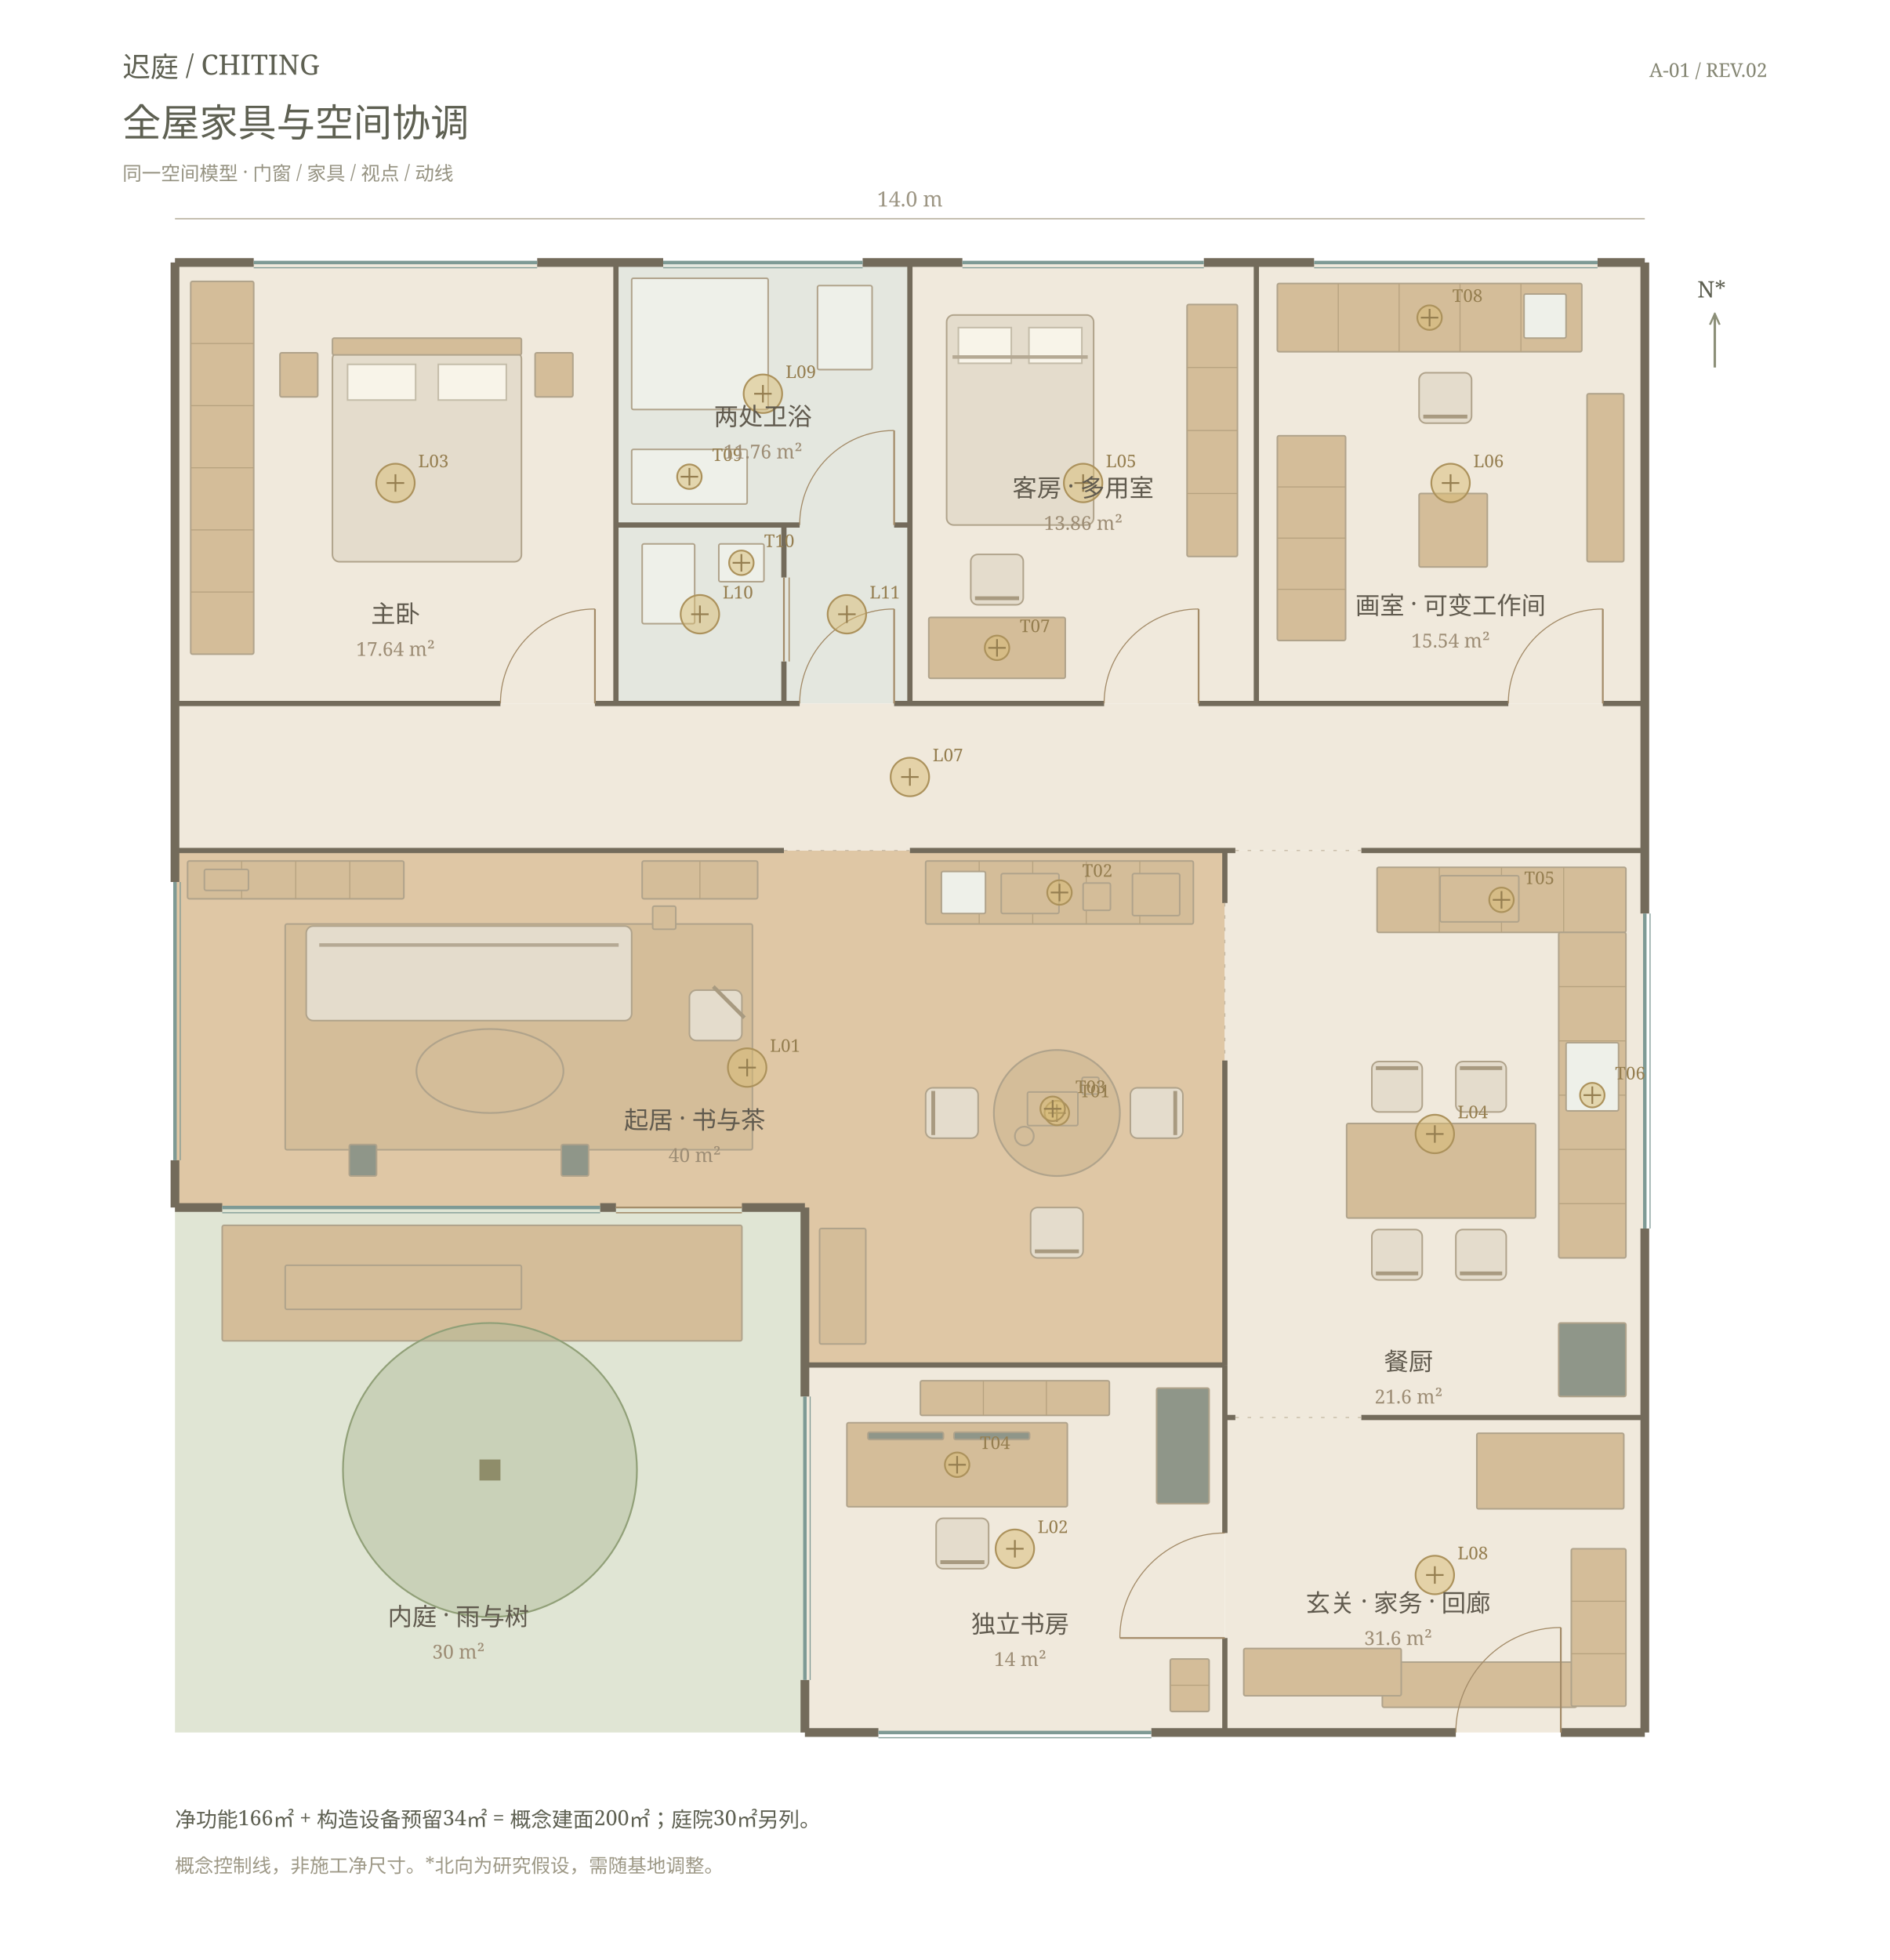
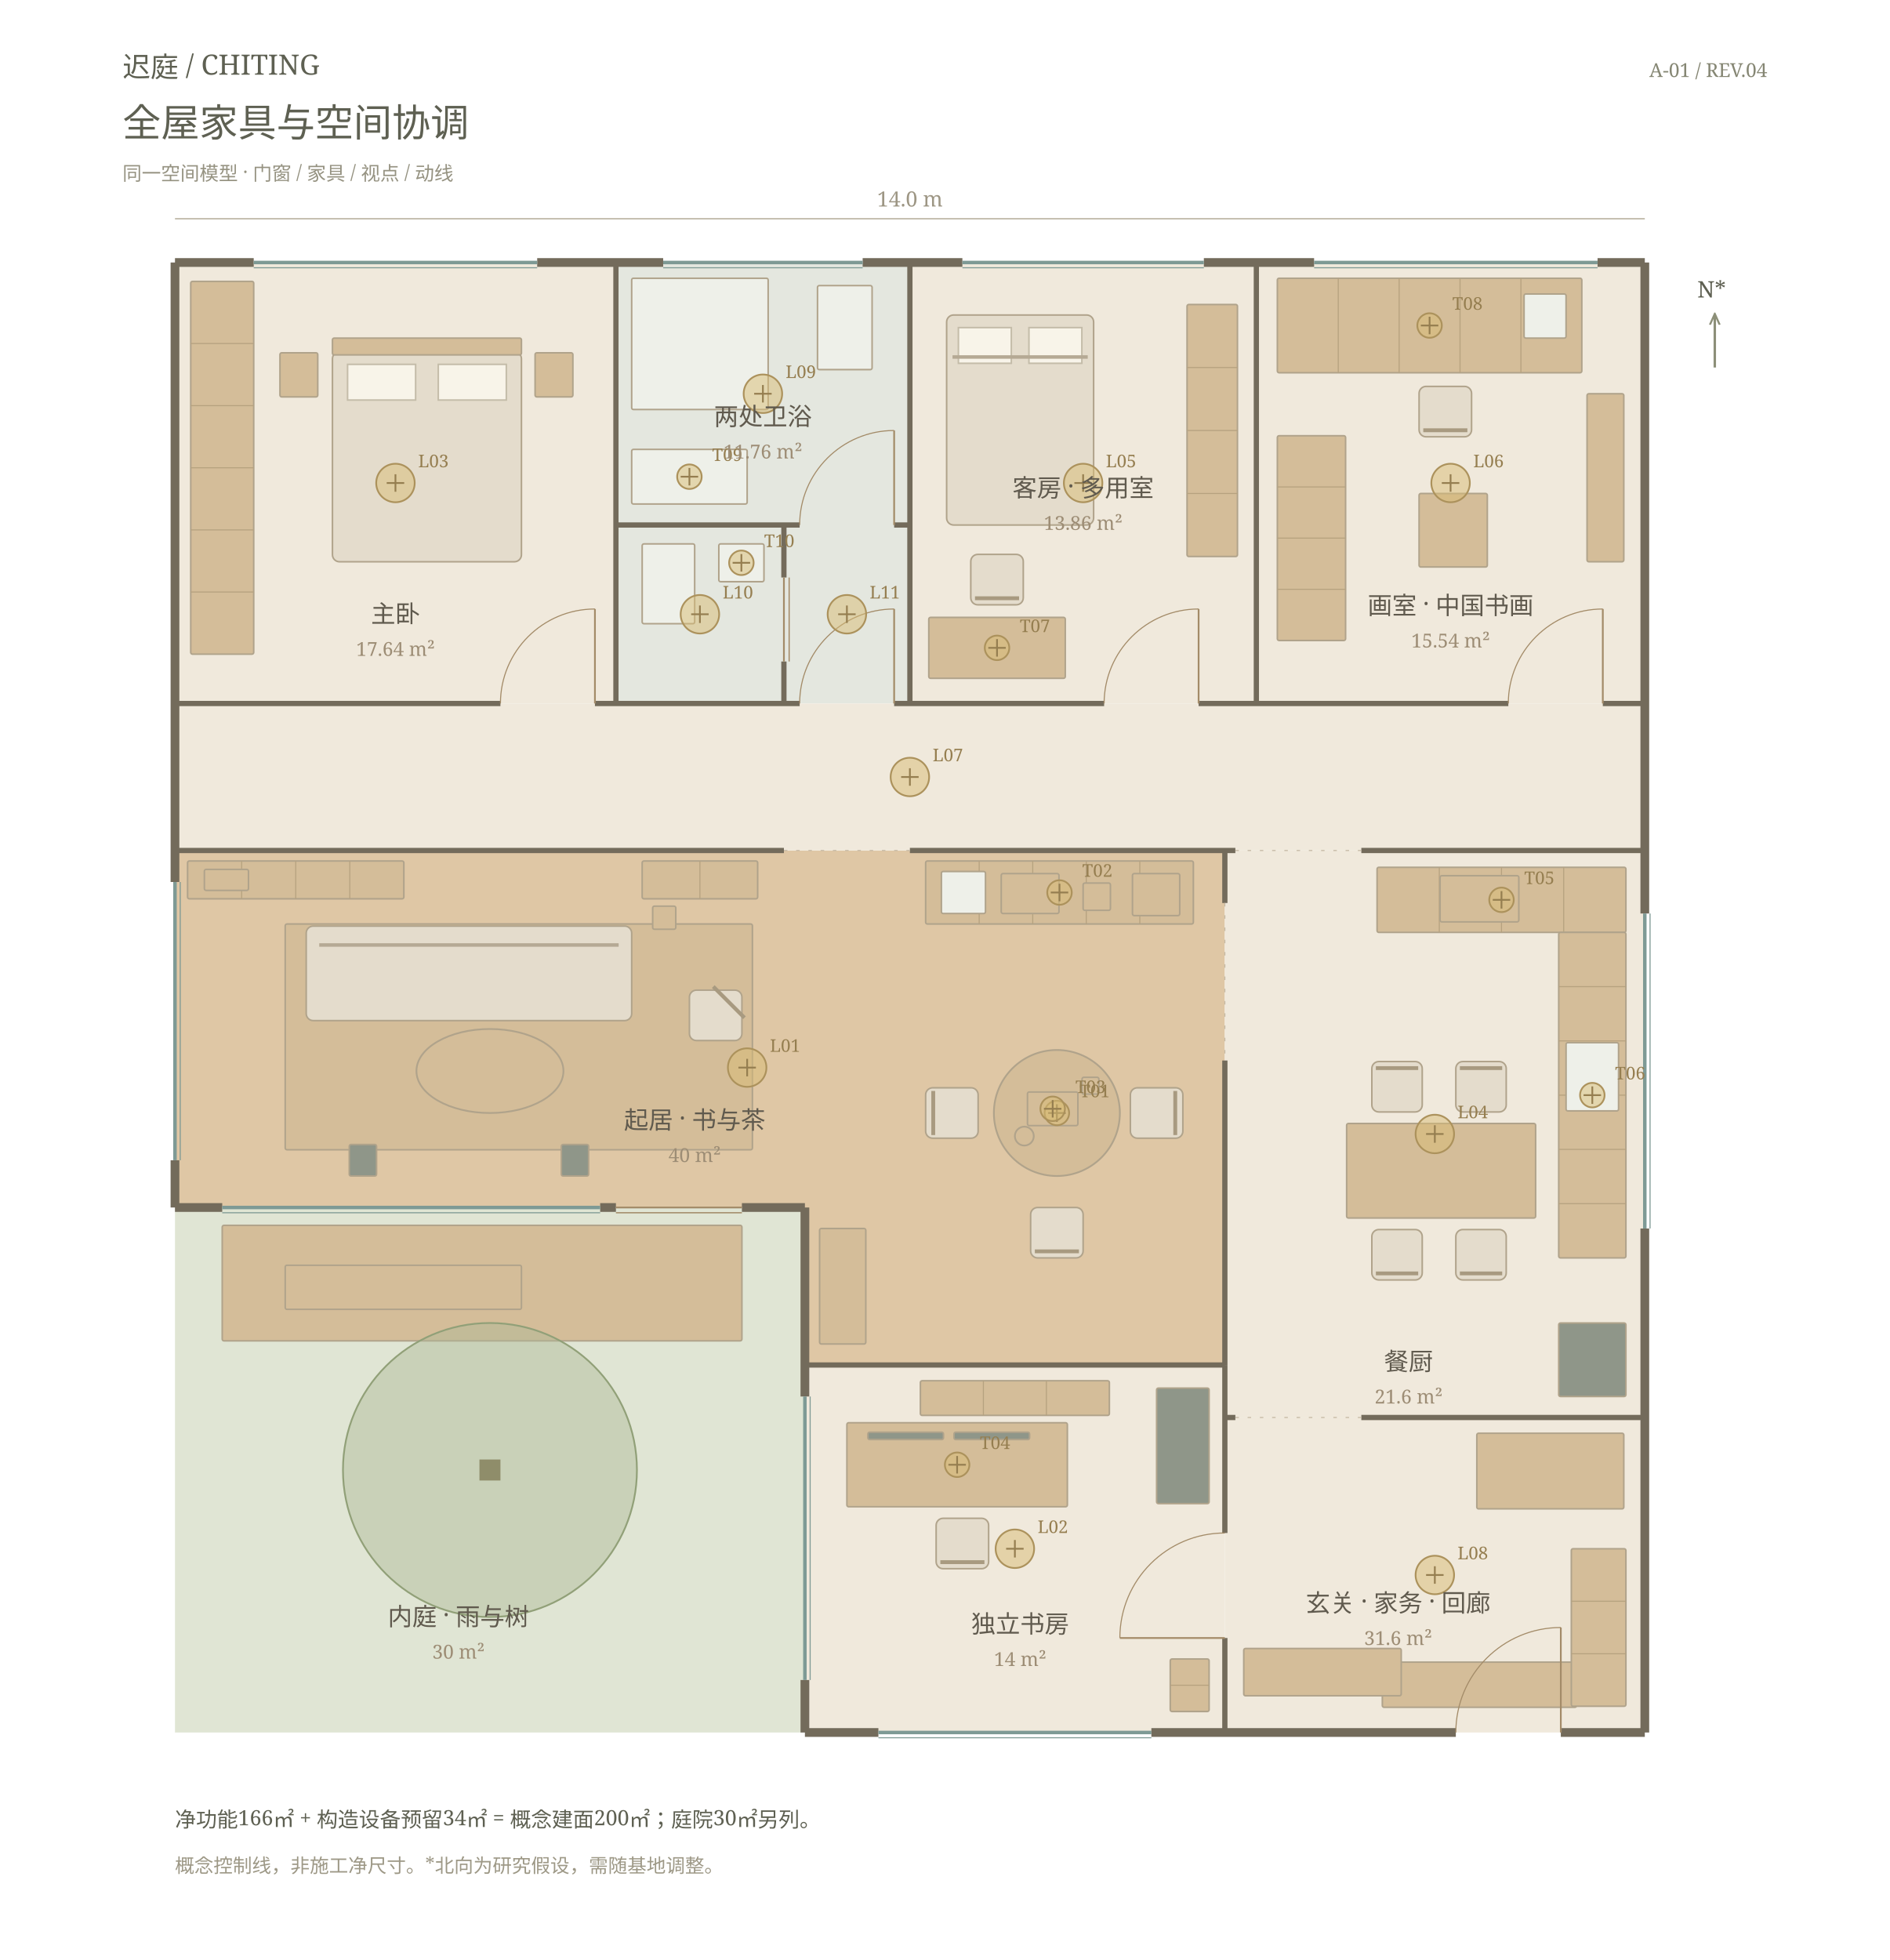
<svg xmlns="http://www.w3.org/2000/svg" viewBox="0 0 1080 1120" role="img" aria-label="迟庭 · 同模型全屋平面" style="display:block;width:100%;height:auto;background:#f8f5ee;font-family:Georgia,'Songti SC','Noto Serif SC',serif">
  <defs>
    <marker id="route-arrow" viewBox="0 0 10 10" refX="8" refY="5" markerWidth="5" markerHeight="5" orient="auto-start-reverse">
      <path d="M0 1L9 5L0 9" fill="none" stroke="context-stroke" stroke-width="1.6" />
    </marker>
  </defs>
  <text x="70" y="44" font-size="16" fill="#5e6052">迟庭  /  CHITING</text>
-   <text x="1010" y="44" font-size="11" fill="#858673" text-anchor="end">A-01 / REV.02</text>
+   <text x="1010" y="44" font-size="11" fill="#858673" text-anchor="end">A-01 / REV.04</text>
  <text x="70" y="78" font-size="22" fill="#5e6052">全屋家具与空间协调</text>
  <text x="70" y="103" font-size="11" fill="#959281">同一空间模型 · 门窗 / 家具 / 视点 / 动线</text>
  <g class="house-zone" data-id="living" role="button" tabindex="0" aria-pressed="true" aria-label="起居 · 书与茶">
    <path class="hp-zone-hit" d="M100 486 L700 486 L700 690 L100 690Z M460 690 L700 690 L700 780 L460 780Z" fill="#dfc7a5" stroke="transparent" stroke-width="3" />
  </g>
  <g class="house-zone" data-id="study" role="button" tabindex="0" aria-pressed="false" aria-label="独立书房">
    <path class="hp-zone-hit" d="M460 780 L700 780 L700 990 L460 990Z" fill="#f0e9dc" stroke="transparent" stroke-width="3" />
  </g>
  <g class="house-zone" data-id="bedroom" role="button" tabindex="0" aria-pressed="false" aria-label="主卧">
    <path class="hp-zone-hit" d="M100 150 L352 150 L352 402 L100 402Z" fill="#f0e9dc" stroke="transparent" stroke-width="3" />
  </g>
  <g class="house-zone" data-id="kitchen" role="button" tabindex="0" aria-pressed="false" aria-label="餐厨">
    <path class="hp-zone-hit" d="M700 486 L940 486 L940 810 L700 810Z" fill="#f0e9dc" stroke="transparent" stroke-width="3" />
  </g>
  <g class="house-zone" data-id="flex" role="button" tabindex="0" aria-pressed="false" aria-label="客房 · 多用室">
    <path class="hp-zone-hit" d="M520 150 L718 150 L718 402 L520 402Z" fill="#f0e9dc" stroke="transparent" stroke-width="3" />
  </g>
-   <g class="house-zone" data-id="reserve" role="button" tabindex="0" aria-pressed="false" aria-label="画室 · 可变工作间">
+   <g class="house-zone" data-id="reserve" role="button" tabindex="0" aria-pressed="false" aria-label="画室 · 中国书画">
    <path class="hp-zone-hit" d="M718 150 L940 150 L940 402 L718 402Z" fill="#f0e9dc" stroke="transparent" stroke-width="3" />
  </g>
  <g class="house-zone" data-id="bath" role="button" tabindex="0" aria-pressed="false" aria-label="两处卫浴">
    <path class="hp-zone-hit" d="M352 150 L520 150 L520 402 L352 402Z" fill="#e4e7df" stroke="transparent" stroke-width="3" />
  </g>
  <g class="house-zone" data-id="entry" role="button" tabindex="0" aria-pressed="false" aria-label="玄关 · 家务 · 回廊">
    <path class="hp-zone-hit" d="M100 402 L940 402 L940 486 L100 486Z M700 810 L940 810 L940 990 L700 990Z" fill="#f0e9dc" stroke="transparent" stroke-width="3" />
  </g>
  <g class="house-zone" data-id="garden" role="button" tabindex="0" aria-pressed="false" aria-label="内庭 · 雨与树">
    <path class="hp-zone-hit" d="M100 690 L460 690 L460 990 L100 990Z" fill="#e0e5d4" stroke="transparent" stroke-width="3" />
  </g>
  <g class="plan-furniture" data-furniture="F-L14" pointer-events="none">
    <rect x="163" y="528" width="267" height="129" fill="#d4bd99" stroke="#b0a38b" stroke-width=".9" rx="1" />
  </g>
  <g class="plan-furniture" data-furniture="F-E04" pointer-events="none">
    <rect x="790" y="949.8" width="111" height="25.8" fill="#d4bd99" stroke="#b0a38b" stroke-width=".9" rx="1" />
  </g>
  <g class="plan-furniture" data-furniture="F-G03" pointer-events="none">
    <rect x="127" y="700.2" width="297" height="66" fill="#d4bd99" stroke="#b0a38b" stroke-width=".9" rx="1" />
  </g>
  <g class="plan-furniture" data-furniture="F-L01" pointer-events="none">
    <rect x="175" y="529.2" width="186" height="54" fill="#e4dccc" stroke="#b0a38b" stroke-width=".9" rx="4" />
    <line x1="182.44" y1="540" x2="353.56" y2="540" stroke="#b5a994" stroke-width="2" />
  </g>
  <g class="plan-furniture" data-furniture="F-L02" pointer-events="none">
    <ellipse cx="280" cy="612" rx="42" ry="24" fill="#d4bd99" stroke="#b0a38b" />
  </g>
  <g class="plan-furniture" data-furniture="F-L03" pointer-events="none">
    <rect x="394" y="565.8" width="30" height="28.8" fill="#e4dccc" stroke="#b0a38b" stroke-width=".9" rx="4" />
    <g transform="rotate(45 409 580.2)">
      <line x1="396.4" y1="569.544" x2="421.6" y2="569.544" stroke="#a89a80" stroke-width="2.2" />
    </g>
  </g>
  <g class="plan-furniture" data-furniture="F-L04" pointer-events="none">
    <ellipse cx="604" cy="636" rx="36" ry="36" fill="#d4bd99" stroke="#b0a38b" />
  </g>
  <g class="plan-furniture" data-furniture="F-L05" pointer-events="none">
    <rect x="589" y="690" width="30" height="28.8" fill="#e4dccc" stroke="#b0a38b" stroke-width=".9" rx="4" />
    <g transform="rotate(180 604 704.4)">
      <line x1="591.4" y1="693.744" x2="616.6" y2="693.744" stroke="#a89a80" stroke-width="2.2" />
    </g>
  </g>
  <g class="plan-furniture" data-furniture="F-L06" pointer-events="none">
    <rect x="529" y="621.6" width="30" height="28.8" fill="#e4dccc" stroke="#b0a38b" stroke-width=".9" rx="4" />
    <g transform="rotate(270 544 636)">
      <line x1="531.4" y1="625.344" x2="556.6" y2="625.344" stroke="#a89a80" stroke-width="2.2" />
    </g>
  </g>
  <g class="plan-furniture" data-furniture="F-L07" pointer-events="none">
    <rect x="646" y="621.6" width="30" height="28.8" fill="#e4dccc" stroke="#b0a38b" stroke-width=".9" rx="4" />
    <g transform="rotate(90 661 636)">
      <line x1="648.4" y1="625.344" x2="673.6" y2="625.344" stroke="#a89a80" stroke-width="2.2" />
    </g>
  </g>
  <g class="plan-furniture" data-furniture="F-L08" pointer-events="none">
    <rect x="107.2" y="492" width="123.6" height="21.6" fill="#d4bd99" stroke="#b0a38b" stroke-width=".9" rx="1" />
    <line x1="138.1" y1="492" x2="138.1" y2="513.6" stroke="#b6a27f" stroke-width="0.6" />
    <line x1="169" y1="492" x2="169" y2="513.6" stroke="#b6a27f" stroke-width="0.6" />
    <line x1="199.9" y1="492" x2="199.9" y2="513.6" stroke="#b6a27f" stroke-width="0.6" />
  </g>
  <g class="plan-furniture" data-furniture="F-L09" pointer-events="none">
    <rect x="367" y="492" width="66" height="21.6" fill="#d4bd99" stroke="#b0a38b" stroke-width=".9" rx="1" />
    <line x1="400" y1="492" x2="400" y2="513.6" stroke="#b6a27f" stroke-width="0.6" />
  </g>
  <g class="plan-furniture" data-furniture="F-L10" pointer-events="none">
    <rect x="529" y="492" width="153" height="36" fill="#d4bd99" stroke="#b0a38b" stroke-width=".9" rx="1" />
    <line x1="559.6" y1="492" x2="559.6" y2="528" stroke="#b6a27f" stroke-width="0.6" />
    <line x1="590.2" y1="492" x2="590.2" y2="528" stroke="#b6a27f" stroke-width="0.6" />
    <line x1="620.8" y1="492" x2="620.8" y2="528" stroke="#b6a27f" stroke-width="0.6" />
    <line x1="651.4" y1="492" x2="651.4" y2="528" stroke="#b6a27f" stroke-width="0.6" />
  </g>
  <g class="plan-furniture" data-furniture="F-L11" pointer-events="none">
    <rect x="199.6" y="654" width="15.6" height="18" fill="#8f9689" stroke="#b0a38b" stroke-width=".9" rx="1" />
  </g>
  <g class="plan-furniture" data-furniture="F-L12" pointer-events="none">
    <rect x="320.8" y="654" width="15.6" height="18" fill="#8f9689" stroke="#b0a38b" stroke-width=".9" rx="1" />
  </g>
  <g class="plan-furniture" data-furniture="F-L13" pointer-events="none">
    <rect x="468.4" y="702" width="26.4" height="66" fill="#d4bd99" stroke="#b0a38b" stroke-width=".9" rx="1" />
  </g>
  <g class="plan-furniture" data-furniture="F-L15" pointer-events="none">
    <rect x="538" y="498" width="25.2" height="24" fill="#eef0e9" stroke="#b0a38b" stroke-width=".9" rx="1" />
  </g>
  <g class="plan-furniture" data-furniture="F-L16" pointer-events="none">
    <rect x="572.2" y="499.2" width="33" height="22.8" fill="#d4bd99" stroke="#b0a38b" stroke-width=".9" rx="1" />
  </g>
  <g class="plan-furniture" data-furniture="F-L17" pointer-events="none">
    <rect x="619" y="504.6" width="15.6" height="15.6" fill="#d4bd99" stroke="#b0a38b" stroke-width=".9" rx="1" />
  </g>
  <g class="plan-furniture" data-furniture="F-L18" pointer-events="none">
    <rect x="647.2" y="499.2" width="27" height="24" fill="#d4bd99" stroke="#b0a38b" stroke-width=".9" rx="1" />
  </g>
  <g class="plan-furniture" data-furniture="F-L19" pointer-events="none">
    <rect x="373" y="517.8" width="13.2" height="13.2" fill="#d4bd99" stroke="#b0a38b" stroke-width=".9" rx="1" />
  </g>
  <g class="plan-furniture" data-furniture="F-L20" pointer-events="none">
    <rect x="116.8" y="496.8" width="25.2" height="12" fill="#d4bd99" stroke="#b0a38b" stroke-width=".9" rx="1" />
  </g>
  <g class="plan-furniture" data-furniture="F-L21" pointer-events="none">
    <rect x="587.2" y="624" width="28.8" height="19.2" fill="#d4bd99" stroke="#b0a38b" stroke-width=".9" rx="1" />
  </g>
  <g class="plan-furniture" data-furniture="F-L22" pointer-events="none">
    <rect x="618.4" y="615.6" width="9.6" height="9.6" fill="#d4bd99" stroke="#b0a38b" stroke-width=".9" rx="1" />
  </g>
  <g class="plan-furniture" data-furniture="F-L23" pointer-events="none">
    <ellipse cx="585.4" cy="649.2" rx="5.4" ry="5.4" fill="#d4bd99" stroke="#b0a38b" />
  </g>
  <g class="plan-furniture" data-furniture="F-S01" pointer-events="none">
    <rect x="484" y="813" width="126" height="48" fill="#d4bd99" stroke="#b0a38b" stroke-width=".9" rx="1" />
  </g>
  <g class="plan-furniture" data-furniture="F-S02" pointer-events="none">
    <rect x="535" y="867.6" width="30" height="28.8" fill="#e4dccc" stroke="#b0a38b" stroke-width=".9" rx="4" />
    <g transform="rotate(180 550 882)">
      <line x1="537.4" y1="871.344" x2="562.6" y2="871.344" stroke="#a89a80" stroke-width="2.2" />
    </g>
  </g>
  <g class="plan-furniture" data-furniture="F-S03" pointer-events="none">
    <rect x="526" y="789" width="108" height="19.8" fill="#d4bd99" stroke="#b0a38b" stroke-width=".9" rx="1" />
    <line x1="562" y1="789" x2="562" y2="808.8" stroke="#b6a27f" stroke-width="0.6" />
    <line x1="598" y1="789" x2="598" y2="808.8" stroke="#b6a27f" stroke-width="0.6" />
  </g>
  <g class="plan-furniture" data-furniture="F-S04" pointer-events="none">
    <rect x="661" y="793.2" width="30" height="66" fill="#8f9689" stroke="#b0a38b" stroke-width=".9" rx="1" />
  </g>
  <g class="plan-furniture" data-furniture="F-S05" pointer-events="none">
    <rect x="668.8" y="948" width="22.2" height="30" fill="#d4bd99" stroke="#b0a38b" stroke-width=".9" rx="1" />
    <line x1="668.8" y1="963" x2="691" y2="963" stroke="#b6a27f" stroke-width="0.6" />
  </g>
  <g class="plan-furniture" data-furniture="F-S06" pointer-events="none">
    <rect x="496" y="818.4" width="43.2" height="4.2" fill="#8f9689" stroke="#b0a38b" stroke-width=".9" rx="1" />
  </g>
  <g class="plan-furniture" data-furniture="F-S07" pointer-events="none">
    <rect x="545.2" y="818.4" width="43.2" height="4.2" fill="#8f9689" stroke="#b0a38b" stroke-width=".9" rx="1" />
  </g>
  <g class="plan-furniture" data-furniture="F-B01" pointer-events="none">
    <rect x="190" y="201" width="108" height="120" fill="#e4dccc" stroke="#b0a38b" stroke-width=".9" rx="4" />
    <rect x="198.64" y="208.2" width="38.88" height="20.4" fill="#f8f4e9" stroke="#c4bca9" stroke-width=".9" />
    <rect x="250.48" y="208.2" width="38.88" height="20.4" fill="#f8f4e9" stroke="#c4bca9" stroke-width=".9" />
  </g>
  <g class="plan-furniture" data-furniture="F-B02" pointer-events="none">
    <rect x="190" y="193.2" width="108" height="9.6" fill="#d4bd99" stroke="#b0a38b" stroke-width=".9" rx="1" />
  </g>
  <g class="plan-furniture" data-furniture="F-B03" pointer-events="none">
    <rect x="109" y="160.8" width="36" height="213" fill="#d4bd99" stroke="#b0a38b" stroke-width=".9" rx="1" />
    <line x1="109" y1="196.3" x2="145" y2="196.3" stroke="#b6a27f" stroke-width="0.6" />
    <line x1="109" y1="231.8" x2="145" y2="231.8" stroke="#b6a27f" stroke-width="0.6" />
    <line x1="109" y1="267.3" x2="145" y2="267.3" stroke="#b6a27f" stroke-width="0.6" />
    <line x1="109" y1="302.8" x2="145" y2="302.8" stroke="#b6a27f" stroke-width="0.6" />
    <line x1="109" y1="338.3" x2="145" y2="338.3" stroke="#b6a27f" stroke-width="0.6" />
  </g>
  <g class="plan-furniture" data-furniture="F-B04" pointer-events="none">
    <rect x="160" y="201.6" width="21.6" height="25.2" fill="#d4bd99" stroke="#b0a38b" stroke-width=".9" rx="1" />
  </g>
  <g class="plan-furniture" data-furniture="F-B05" pointer-events="none">
    <rect x="305.8" y="201.6" width="21.6" height="25.2" fill="#d4bd99" stroke="#b0a38b" stroke-width=".9" rx="1" />
  </g>
  <g class="plan-furniture" data-furniture="F-K01" pointer-events="none">
    <rect x="787" y="495.6" width="142.2" height="37.2" fill="#d4bd99" stroke="#b0a38b" stroke-width=".9" rx="1" />
    <line x1="822.55" y1="495.6" x2="822.55" y2="532.8" stroke="#b6a27f" stroke-width="0.6" />
    <line x1="858.1" y1="495.6" x2="858.1" y2="532.8" stroke="#b6a27f" stroke-width="0.6" />
    <line x1="893.65" y1="495.6" x2="893.65" y2="532.8" stroke="#b6a27f" stroke-width="0.6" />
  </g>
  <g class="plan-furniture" data-furniture="F-K02" pointer-events="none">
    <rect x="890.8" y="532.8" width="38.4" height="186" fill="#d4bd99" stroke="#b0a38b" stroke-width=".9" rx="1" />
    <line x1="890.8" y1="563.8" x2="929.2" y2="563.8" stroke="#b6a27f" stroke-width="0.6" />
    <line x1="890.8" y1="594.8" x2="929.2" y2="594.8" stroke="#b6a27f" stroke-width="0.6" />
    <line x1="890.8" y1="625.8" x2="929.2" y2="625.8" stroke="#b6a27f" stroke-width="0.6" />
    <line x1="890.8" y1="656.8" x2="929.2" y2="656.8" stroke="#b6a27f" stroke-width="0.6" />
    <line x1="890.8" y1="687.8" x2="929.2" y2="687.8" stroke="#b6a27f" stroke-width="0.6" />
  </g>
  <g class="plan-furniture" data-furniture="F-K03" pointer-events="none">
    <rect x="890.8" y="756" width="38.4" height="42" fill="#8f9689" stroke="#b0a38b" stroke-width=".9" rx="1" />
  </g>
  <g class="plan-furniture" data-furniture="F-K04" pointer-events="none">
    <rect x="769.6" y="642" width="108" height="54" fill="#d4bd99" stroke="#b0a38b" stroke-width=".9" rx="1" />
  </g>
  <g class="plan-furniture" data-furniture="F-K05" pointer-events="none">
    <rect x="784" y="606.6" width="28.8" height="28.8" fill="#e4dccc" stroke="#b0a38b" stroke-width=".9" rx="4" />
    <g transform="rotate(0 798.4 621)">
      <line x1="786.304" y1="610.344" x2="810.496" y2="610.344" stroke="#a89a80" stroke-width="2.2" />
    </g>
  </g>
  <g class="plan-furniture" data-furniture="F-K06" pointer-events="none">
    <rect x="832" y="606.6" width="28.8" height="28.8" fill="#e4dccc" stroke="#b0a38b" stroke-width=".9" rx="4" />
    <g transform="rotate(0 846.4 621)">
      <line x1="834.304" y1="610.344" x2="858.496" y2="610.344" stroke="#a89a80" stroke-width="2.2" />
    </g>
  </g>
  <g class="plan-furniture" data-furniture="F-K07" pointer-events="none">
    <rect x="784" y="702.6" width="28.8" height="28.8" fill="#e4dccc" stroke="#b0a38b" stroke-width=".9" rx="4" />
    <g transform="rotate(180 798.4 717)">
      <line x1="786.304" y1="706.344" x2="810.496" y2="706.344" stroke="#a89a80" stroke-width="2.2" />
    </g>
  </g>
  <g class="plan-furniture" data-furniture="F-K08" pointer-events="none">
    <rect x="832" y="702.6" width="28.8" height="28.8" fill="#e4dccc" stroke="#b0a38b" stroke-width=".9" rx="4" />
    <g transform="rotate(180 846.4 717)">
      <line x1="834.304" y1="706.344" x2="858.496" y2="706.344" stroke="#a89a80" stroke-width="2.2" />
    </g>
  </g>
  <g class="plan-furniture" data-furniture="F-K09" pointer-events="none">
    <rect x="823" y="500.4" width="45" height="26.4" fill="#d4bd99" stroke="#b0a38b" stroke-width=".9" rx="1" />
  </g>
  <g class="plan-furniture" data-furniture="F-K10" pointer-events="none">
    <rect x="895" y="595.8" width="30" height="39" fill="#eef0e9" stroke="#b0a38b" stroke-width=".9" rx="1" />
  </g>
  <g class="plan-furniture" data-furniture="F-F01" pointer-events="none">
    <rect x="541" y="180" width="84" height="120" fill="#e4dccc" stroke="#b0a38b" stroke-width=".9" rx="4" />
    <rect x="547.72" y="187.2" width="30.24" height="20.4" fill="#f8f4e9" stroke="#c4bca9" stroke-width=".9" />
    <rect x="588.04" y="187.2" width="30.24" height="20.4" fill="#f8f4e9" stroke="#c4bca9" stroke-width=".9" />
    <line x1="544.36" y1="204" x2="621.64" y2="204" stroke="#b5a994" stroke-width="2" />
  </g>
  <g class="plan-furniture" data-furniture="F-F02" pointer-events="none">
    <rect x="678.4" y="174" width="28.8" height="144" fill="#d4bd99" stroke="#b0a38b" stroke-width=".9" rx="1" />
    <line x1="678.4" y1="210" x2="707.2" y2="210" stroke="#b6a27f" stroke-width="0.6" />
    <line x1="678.4" y1="246" x2="707.2" y2="246" stroke="#b6a27f" stroke-width="0.6" />
    <line x1="678.4" y1="282" x2="707.2" y2="282" stroke="#b6a27f" stroke-width="0.6" />
  </g>
  <g class="plan-furniture" data-furniture="F-F03" pointer-events="none">
    <rect x="530.8" y="352.8" width="78" height="34.8" fill="#d4bd99" stroke="#b0a38b" stroke-width=".9" rx="1" />
  </g>
  <g class="plan-furniture" data-furniture="F-F04" pointer-events="none">
    <rect x="554.8" y="316.8" width="30" height="28.8" fill="#e4dccc" stroke="#b0a38b" stroke-width=".9" rx="4" />
    <g transform="rotate(180 569.8 331.2)">
      <line x1="557.2" y1="320.544" x2="582.4" y2="320.544" stroke="#a89a80" stroke-width="2.2" />
    </g>
  </g>
  <g class="plan-furniture" data-furniture="F-R01" pointer-events="none">
-     <rect x="730" y="162" width="174" height="39" fill="#d4bd99" stroke="#b0a38b" stroke-width=".9" rx="1" />
-     <line x1="764.8" y1="162" x2="764.8" y2="201" stroke="#b6a27f" stroke-width="0.6" />
-     <line x1="799.6" y1="162" x2="799.6" y2="201" stroke="#b6a27f" stroke-width="0.6" />
-     <line x1="834.4" y1="162" x2="834.4" y2="201" stroke="#b6a27f" stroke-width="0.6" />
-     <line x1="869.2" y1="162" x2="869.2" y2="201" stroke="#b6a27f" stroke-width="0.6" />
+     <rect x="730" y="159" width="174" height="54" fill="#d4bd99" stroke="#b0a38b" stroke-width=".9" rx="1" />
+     <line x1="764.8" y1="159" x2="764.8" y2="213" stroke="#b6a27f" stroke-width="0.6" />
+     <line x1="799.6" y1="159" x2="799.6" y2="213" stroke="#b6a27f" stroke-width="0.6" />
+     <line x1="834.4" y1="159" x2="834.4" y2="213" stroke="#b6a27f" stroke-width="0.6" />
+     <line x1="869.2" y1="159" x2="869.2" y2="213" stroke="#b6a27f" stroke-width="0.6" />
  </g>
  <g class="plan-furniture" data-furniture="F-R02" pointer-events="none">
    <rect x="730" y="249" width="39" height="117" fill="#d4bd99" stroke="#b0a38b" stroke-width=".9" rx="1" />
    <line x1="730" y1="278.25" x2="769" y2="278.25" stroke="#b6a27f" stroke-width="0.6" />
    <line x1="730" y1="307.5" x2="769" y2="307.5" stroke="#b6a27f" stroke-width="0.6" />
    <line x1="730" y1="336.75" x2="769" y2="336.75" stroke="#b6a27f" stroke-width="0.6" />
  </g>
  <g class="plan-furniture" data-furniture="F-R03" pointer-events="none">
-     <rect x="811" y="213" width="30" height="28.8" fill="#e4dccc" stroke="#b0a38b" stroke-width=".9" rx="4" />
-     <g transform="rotate(180 826 227.4)">
-       <line x1="813.4" y1="216.744" x2="838.6" y2="216.744" stroke="#a89a80" stroke-width="2.2" />
+     <rect x="811" y="220.8" width="30" height="28.8" fill="#e4dccc" stroke="#b0a38b" stroke-width=".9" rx="4" />
+     <g transform="rotate(180 826 235.2)">
+       <line x1="813.4" y1="224.544" x2="838.6" y2="224.544" stroke="#a89a80" stroke-width="2.2" />
    </g>
  </g>
  <g class="plan-furniture" data-furniture="F-R04" pointer-events="none">
    <rect x="811" y="282" width="39" height="42" fill="#d4bd99" stroke="#b0a38b" stroke-width=".9" rx="1" />
  </g>
  <g class="plan-furniture" data-furniture="F-R05" pointer-events="none">
    <rect x="907" y="225" width="21" height="96" fill="#d4bd99" stroke="#b0a38b" stroke-width=".9" rx="1" />
  </g>
  <g class="plan-furniture" data-furniture="F-R06" pointer-events="none">
    <rect x="871" y="168" width="24" height="25.2" fill="#eef0e9" stroke="#b0a38b" stroke-width=".9" rx="1" />
  </g>
  <g class="plan-furniture" data-furniture="F-W01" pointer-events="none">
    <rect x="361" y="159" width="78" height="75" fill="#eef0e9" stroke="#b0a38b" stroke-width=".9" rx="1" />
  </g>
  <g class="plan-furniture" data-furniture="F-W02" pointer-events="none">
    <rect x="361" y="256.8" width="66" height="31.2" fill="#eef0e9" stroke="#b0a38b" stroke-width=".9" rx="1" />
  </g>
  <g class="plan-furniture" data-furniture="F-W03" pointer-events="none">
    <rect x="467.2" y="163.2" width="31.2" height="48" fill="#eef0e9" stroke="#b0a38b" stroke-width=".9" rx="1" />
  </g>
  <g class="plan-furniture" data-furniture="F-W04" pointer-events="none">
    <rect x="367" y="310.8" width="30" height="45.6" fill="#eef0e9" stroke="#b0a38b" stroke-width=".9" rx="1" />
  </g>
  <g class="plan-furniture" data-furniture="F-W05" pointer-events="none">
    <rect x="410.8" y="310.8" width="25.8" height="21.6" fill="#eef0e9" stroke="#b0a38b" stroke-width=".9" rx="1" />
  </g>
  <g class="plan-furniture" data-furniture="F-E01" pointer-events="none">
    <rect x="844" y="819" width="84" height="43.2" fill="#d4bd99" stroke="#b0a38b" stroke-width=".9" rx="1" />
  </g>
  <g class="plan-furniture" data-furniture="F-E02" pointer-events="none">
    <rect x="898" y="885" width="31.2" height="90" fill="#d4bd99" stroke="#b0a38b" stroke-width=".9" rx="1" />
    <line x1="898" y1="915" x2="929.2" y2="915" stroke="#b6a27f" stroke-width="0.6" />
    <line x1="898" y1="945" x2="929.2" y2="945" stroke="#b6a27f" stroke-width="0.6" />
  </g>
  <g class="plan-furniture" data-furniture="F-E03" pointer-events="none">
    <rect x="710.8" y="942" width="90" height="27" fill="#d4bd99" stroke="#b0a38b" stroke-width=".9" rx="1" />
  </g>
  <g class="plan-furniture" data-furniture="F-G01" pointer-events="none">
    <rect x="163" y="723" width="135" height="25.2" fill="#d4bd99" stroke="#b0a38b" stroke-width=".9" rx="1" />
  </g>
  <g class="plan-furniture" data-furniture="F-G02" pointer-events="none">
    <ellipse data-canopy="F-G02" cx="280" cy="840" rx="84" ry="84" fill="#adb998" fill-opacity=".45" stroke="#91a078" />
    <rect x="274" y="834" width="12" height="12" fill="#8f8d6a" stroke="none" stroke-width=".9" />
  </g>
  <line x1="100" y1="150" x2="145" y2="150" stroke="#736b5b" stroke-width="5" />
  <line x1="307" y1="150" x2="379" y2="150" stroke="#736b5b" stroke-width="5" />
  <line x1="493" y1="150" x2="550" y2="150" stroke="#736b5b" stroke-width="5" />
  <line x1="688" y1="150" x2="751" y2="150" stroke="#736b5b" stroke-width="5" />
  <line x1="913" y1="150" x2="940" y2="150" stroke="#736b5b" stroke-width="5" />
  <line x1="100" y1="150" x2="100" y2="504" stroke="#736b5b" stroke-width="5" />
  <line x1="100" y1="663" x2="100" y2="690" stroke="#736b5b" stroke-width="5" />
  <line x1="100" y1="690" x2="127" y2="690" stroke="#736b5b" stroke-width="5" />
  <line x1="343" y1="690" x2="352" y2="690" stroke="#736b5b" stroke-width="5" />
  <line x1="424" y1="690" x2="460" y2="690" stroke="#736b5b" stroke-width="5" />
  <line x1="460" y1="690" x2="460" y2="798" stroke="#736b5b" stroke-width="5" />
  <line x1="460" y1="960" x2="460" y2="990" stroke="#736b5b" stroke-width="5" />
  <line x1="460" y1="990" x2="502" y2="990" stroke="#736b5b" stroke-width="5" />
  <line x1="658" y1="990" x2="832" y2="990" stroke="#736b5b" stroke-width="5" />
  <line x1="892" y1="990" x2="940" y2="990" stroke="#736b5b" stroke-width="5" />
  <line x1="940" y1="150" x2="940" y2="522" stroke="#736b5b" stroke-width="5" />
  <line x1="940" y1="702" x2="940" y2="990" stroke="#736b5b" stroke-width="5" />
  <line x1="352" y1="150" x2="352" y2="402" stroke="#736b5b" stroke-width="3" />
  <line x1="520" y1="150" x2="520" y2="402" stroke="#736b5b" stroke-width="3" />
  <line x1="718" y1="150" x2="718" y2="402" stroke="#736b5b" stroke-width="3" />
  <line x1="100" y1="402" x2="286" y2="402" stroke="#736b5b" stroke-width="3" />
  <line x1="340" y1="402" x2="457" y2="402" stroke="#736b5b" stroke-width="3" />
  <line x1="511" y1="402" x2="631" y2="402" stroke="#736b5b" stroke-width="3" />
  <line x1="685" y1="402" x2="862" y2="402" stroke="#736b5b" stroke-width="3" />
  <line x1="916" y1="402" x2="940" y2="402" stroke="#736b5b" stroke-width="3" />
  <line x1="100" y1="486" x2="448" y2="486" stroke="#736b5b" stroke-width="3" />
  <line x1="520" y1="486" x2="706" y2="486" stroke="#736b5b" stroke-width="3" />
  <line x1="778" y1="486" x2="940" y2="486" stroke="#736b5b" stroke-width="3" />
  <line x1="352" y1="300" x2="457" y2="300" stroke="#736b5b" stroke-width="3" />
  <line x1="511" y1="300" x2="520" y2="300" stroke="#736b5b" stroke-width="3" />
  <line x1="448" y1="300" x2="448" y2="330" stroke="#736b5b" stroke-width="3" />
  <line x1="448" y1="378" x2="448" y2="402" stroke="#736b5b" stroke-width="3" />
  <line x1="460" y1="780" x2="700" y2="780" stroke="#736b5b" stroke-width="3" />
  <line x1="700" y1="486" x2="700" y2="516" stroke="#736b5b" stroke-width="3" />
  <line x1="700" y1="606" x2="700" y2="780" stroke="#736b5b" stroke-width="3" />
  <line x1="700" y1="780" x2="700" y2="876" stroke="#736b5b" stroke-width="3" />
  <line x1="700" y1="936" x2="700" y2="990" stroke="#736b5b" stroke-width="3" />
  <line x1="700" y1="810" x2="706" y2="810" stroke="#736b5b" stroke-width="3" />
  <line x1="778" y1="810" x2="940" y2="810" stroke="#736b5b" stroke-width="3" />
  <line x1="892" y1="990" x2="892" y2="930" stroke="#a38b68" stroke-width="1" />
  <path data-door="D01" d="M832 990 A60 60 0 0 1 892 930" fill="none" stroke="#a38b68" stroke-width=".6" />
  <line x1="700" y1="936" x2="640" y2="936" stroke="#a38b68" stroke-width="1" />
  <path data-door="D02" d="M700 876 A60 60 0 0 0 640 936" fill="none" stroke="#a38b68" stroke-width=".6" />
  <line x1="340" y1="402" x2="340" y2="348" stroke="#a38b68" stroke-width="1" />
  <path data-door="D03" d="M286 402 A54 54 0 0 1 340 348" fill="none" stroke="#a38b68" stroke-width=".6" />
  <line x1="511" y1="402" x2="511" y2="348" stroke="#a38b68" stroke-width="1" />
  <path data-door="D04" d="M457 402 A54 54 0 0 1 511 348" fill="none" stroke="#a38b68" stroke-width=".6" />
  <line x1="685" y1="402" x2="685" y2="348" stroke="#a38b68" stroke-width="1" />
  <path data-door="D05" d="M631 402 A54 54 0 0 1 685 348" fill="none" stroke="#a38b68" stroke-width=".6" />
  <line x1="916" y1="402" x2="916" y2="348" stroke="#a38b68" stroke-width="1" />
  <path data-door="D06" d="M862 402 A54 54 0 0 1 916 348" fill="none" stroke="#a38b68" stroke-width=".6" />
  <line x1="511" y1="300" x2="511" y2="246" stroke="#a38b68" stroke-width="1" />
  <path data-door="D07" d="M457 300 A54 54 0 0 1 511 246" fill="none" stroke="#a38b68" stroke-width=".6" />
  <line x1="448" y1="330" x2="448" y2="378" stroke="#a38b68" stroke-width="1" />
  <line x1="451" y1="330" x2="451" y2="378" stroke="#a38b68" stroke-width="0.7" />
  <line x1="352" y1="690" x2="424" y2="690" stroke="#a38b68" stroke-width="1" />
  <line x1="352" y1="693" x2="424" y2="693" stroke="#a38b68" stroke-width="0.7" />
  <line x1="448" y1="486" x2="520" y2="486" stroke="#c5b9a4" stroke-width="0.6" stroke-dasharray="2 5" />
  <line x1="706" y1="486" x2="778" y2="486" stroke="#c5b9a4" stroke-width="0.6" stroke-dasharray="2 5" />
  <line x1="700" y1="516" x2="700" y2="606" stroke="#c5b9a4" stroke-width="0.6" stroke-dasharray="2 5" />
  <line x1="706" y1="810" x2="778" y2="810" stroke="#c5b9a4" stroke-width="0.6" stroke-dasharray="2 5" />
  <line x1="145" y1="150" x2="307" y2="150" stroke="#7e9a95" stroke-width="2" />
  <line x1="145" y1="153" x2="307" y2="153" stroke="#7e9a95" stroke-width="0.6" />
  <line x1="379" y1="150" x2="493" y2="150" stroke="#7e9a95" stroke-width="2" />
  <line x1="379" y1="153" x2="493" y2="153" stroke="#7e9a95" stroke-width="0.6" />
  <line x1="550" y1="150" x2="688" y2="150" stroke="#7e9a95" stroke-width="2" />
  <line x1="550" y1="153" x2="688" y2="153" stroke="#7e9a95" stroke-width="0.6" />
  <line x1="751" y1="150" x2="913" y2="150" stroke="#7e9a95" stroke-width="2" />
  <line x1="751" y1="153" x2="913" y2="153" stroke="#7e9a95" stroke-width="0.6" />
  <line x1="100" y1="504" x2="100" y2="663" stroke="#7e9a95" stroke-width="2" />
  <line x1="103" y1="504" x2="103" y2="663" stroke="#7e9a95" stroke-width="0.6" />
  <line x1="127" y1="690" x2="343" y2="690" stroke="#7e9a95" stroke-width="2" />
  <line x1="127" y1="693" x2="343" y2="693" stroke="#7e9a95" stroke-width="0.6" />
  <line x1="460" y1="798" x2="460" y2="960" stroke="#7e9a95" stroke-width="2" />
  <line x1="463" y1="798" x2="463" y2="960" stroke="#7e9a95" stroke-width="0.6" />
  <line x1="502" y1="990" x2="658" y2="990" stroke="#7e9a95" stroke-width="2" />
  <line x1="502" y1="993" x2="658" y2="993" stroke="#7e9a95" stroke-width="0.6" />
  <line x1="940" y1="522" x2="940" y2="702" stroke="#7e9a95" stroke-width="2" />
  <line x1="943" y1="522" x2="943" y2="702" stroke="#7e9a95" stroke-width="0.6" />
  <circle cx="427" cy="610.05" r="11" fill="#d9bd74" fill-opacity=".5" stroke="#ac925c" />
  <line x1="422" y1="610.05" x2="432" y2="610.05" stroke="#957e50" stroke-width="1" />
  <line x1="427" y1="605.05" x2="427" y2="615.05" stroke="#957e50" stroke-width="1" />
  <text x="440" y="601.05" font-size="10" fill="#957e50">L01</text>
  <circle cx="580" cy="885" r="11" fill="#d9bd74" fill-opacity=".5" stroke="#ac925c" />
  <line x1="575" y1="885" x2="585" y2="885" stroke="#957e50" stroke-width="1" />
  <line x1="580" y1="880" x2="580" y2="890" stroke="#957e50" stroke-width="1" />
  <text x="593" y="876" font-size="10" fill="#957e50">L02</text>
  <circle cx="226" cy="276" r="11" fill="#d9bd74" fill-opacity=".5" stroke="#ac925c" />
  <line x1="221" y1="276" x2="231" y2="276" stroke="#957e50" stroke-width="1" />
  <line x1="226" y1="271" x2="226" y2="281" stroke="#957e50" stroke-width="1" />
  <text x="239" y="267" font-size="10" fill="#957e50">L03</text>
  <circle cx="820" cy="648" r="11" fill="#d9bd74" fill-opacity=".5" stroke="#ac925c" />
  <line x1="815" y1="648" x2="825" y2="648" stroke="#957e50" stroke-width="1" />
  <line x1="820" y1="643" x2="820" y2="653" stroke="#957e50" stroke-width="1" />
  <text x="833" y="639" font-size="10" fill="#957e50">L04</text>
  <circle cx="619" cy="276" r="11" fill="#d9bd74" fill-opacity=".5" stroke="#ac925c" />
  <line x1="614" y1="276" x2="624" y2="276" stroke="#957e50" stroke-width="1" />
  <line x1="619" y1="271" x2="619" y2="281" stroke="#957e50" stroke-width="1" />
  <text x="632" y="267" font-size="10" fill="#957e50">L05</text>
  <circle cx="829" cy="276" r="11" fill="#d9bd74" fill-opacity=".5" stroke="#ac925c" />
  <line x1="824" y1="276" x2="834" y2="276" stroke="#957e50" stroke-width="1" />
  <line x1="829" y1="271" x2="829" y2="281" stroke="#957e50" stroke-width="1" />
  <text x="842" y="267" font-size="10" fill="#957e50">L06</text>
  <circle cx="520" cy="444" r="11" fill="#d9bd74" fill-opacity=".5" stroke="#ac925c" />
  <line x1="515" y1="444" x2="525" y2="444" stroke="#957e50" stroke-width="1" />
  <line x1="520" y1="439" x2="520" y2="449" stroke="#957e50" stroke-width="1" />
  <text x="533" y="435" font-size="10" fill="#957e50">L07</text>
  <circle cx="820" cy="900" r="11" fill="#d9bd74" fill-opacity=".5" stroke="#ac925c" />
  <line x1="815" y1="900" x2="825" y2="900" stroke="#957e50" stroke-width="1" />
  <line x1="820" y1="895" x2="820" y2="905" stroke="#957e50" stroke-width="1" />
  <text x="833" y="891" font-size="10" fill="#957e50">L08</text>
  <circle cx="436" cy="225" r="11" fill="#d9bd74" fill-opacity=".5" stroke="#ac925c" />
  <line x1="431" y1="225" x2="441" y2="225" stroke="#957e50" stroke-width="1" />
  <line x1="436" y1="220" x2="436" y2="230" stroke="#957e50" stroke-width="1" />
  <text x="449" y="216" font-size="10" fill="#957e50">L09</text>
  <circle cx="400" cy="351" r="11" fill="#d9bd74" fill-opacity=".5" stroke="#ac925c" />
  <line x1="395" y1="351" x2="405" y2="351" stroke="#957e50" stroke-width="1" />
  <line x1="400" y1="346" x2="400" y2="356" stroke="#957e50" stroke-width="1" />
  <text x="413" y="342" font-size="10" fill="#957e50">L10</text>
  <circle cx="484" cy="351" r="11" fill="#d9bd74" fill-opacity=".5" stroke="#ac925c" />
  <line x1="479" y1="351" x2="489" y2="351" stroke="#957e50" stroke-width="1" />
  <line x1="484" y1="346" x2="484" y2="356" stroke="#957e50" stroke-width="1" />
  <text x="497" y="342" font-size="10" fill="#957e50">L11</text>
  <circle cx="604" cy="636" r="7" fill="#d9bd74" fill-opacity=".5" stroke="#ac925c" />
  <line x1="599" y1="636" x2="609" y2="636" stroke="#957e50" stroke-width="1" />
  <line x1="604" y1="631" x2="604" y2="641" stroke="#957e50" stroke-width="1" />
  <text x="617" y="627" font-size="10" fill="#957e50">T01</text>
  <circle cx="605.5" cy="510" r="7" fill="#d9bd74" fill-opacity=".5" stroke="#ac925c" />
  <line x1="600.5" y1="510" x2="610.5" y2="510" stroke="#957e50" stroke-width="1" />
  <line x1="605.5" y1="505" x2="605.5" y2="515" stroke="#957e50" stroke-width="1" />
  <text x="618.5" y="501" font-size="10" fill="#957e50">T02</text>
  <circle cx="601.6" cy="633.6" r="7" fill="#d9bd74" fill-opacity=".5" stroke="#ac925c" />
  <line x1="596.6" y1="633.6" x2="606.6" y2="633.6" stroke="#957e50" stroke-width="1" />
  <line x1="601.6" y1="628.6" x2="601.6" y2="638.6" stroke="#957e50" stroke-width="1" />
  <text x="614.6" y="624.6" font-size="10" fill="#957e50">T03</text>
  <circle cx="547" cy="837" r="7" fill="#d9bd74" fill-opacity=".5" stroke="#ac925c" />
  <line x1="542" y1="837" x2="552" y2="837" stroke="#957e50" stroke-width="1" />
  <line x1="547" y1="832" x2="547" y2="842" stroke="#957e50" stroke-width="1" />
  <text x="560" y="828" font-size="10" fill="#957e50">T04</text>
  <circle cx="858.1" cy="514.2" r="7" fill="#d9bd74" fill-opacity=".5" stroke="#ac925c" />
  <line x1="853.1" y1="514.2" x2="863.1" y2="514.2" stroke="#957e50" stroke-width="1" />
  <line x1="858.1" y1="509.2" x2="858.1" y2="519.2" stroke="#957e50" stroke-width="1" />
  <text x="871.1" y="505.2" font-size="10" fill="#957e50">T05</text>
  <circle cx="910" cy="625.8" r="7" fill="#d9bd74" fill-opacity=".5" stroke="#ac925c" />
  <line x1="905" y1="625.8" x2="915" y2="625.8" stroke="#957e50" stroke-width="1" />
  <line x1="910" y1="620.8" x2="910" y2="630.8" stroke="#957e50" stroke-width="1" />
  <text x="923" y="616.8" font-size="10" fill="#957e50">T06</text>
  <circle cx="569.8" cy="370.2" r="7" fill="#d9bd74" fill-opacity=".5" stroke="#ac925c" />
  <line x1="564.8" y1="370.2" x2="574.8" y2="370.2" stroke="#957e50" stroke-width="1" />
  <line x1="569.8" y1="365.2" x2="569.8" y2="375.2" stroke="#957e50" stroke-width="1" />
  <text x="582.8" y="361.2" font-size="10" fill="#957e50">T07</text>
-   <circle cx="817" cy="181.5" r="7" fill="#d9bd74" fill-opacity=".5" stroke="#ac925c" />
-   <line x1="812" y1="181.5" x2="822" y2="181.5" stroke="#957e50" stroke-width="1" />
-   <line x1="817" y1="176.5" x2="817" y2="186.5" stroke="#957e50" stroke-width="1" />
-   <text x="830" y="172.5" font-size="10" fill="#957e50">T08</text>
+   <circle cx="817" cy="186" r="7" fill="#d9bd74" fill-opacity=".5" stroke="#ac925c" />
+   <line x1="812" y1="186" x2="822" y2="186" stroke="#957e50" stroke-width="1" />
+   <line x1="817" y1="181" x2="817" y2="191" stroke="#957e50" stroke-width="1" />
+   <text x="830" y="177" font-size="10" fill="#957e50">T08</text>
  <circle cx="394" cy="272.4" r="7" fill="#d9bd74" fill-opacity=".5" stroke="#ac925c" />
  <line x1="389" y1="272.4" x2="399" y2="272.4" stroke="#957e50" stroke-width="1" />
  <line x1="394" y1="267.4" x2="394" y2="277.4" stroke="#957e50" stroke-width="1" />
  <text x="407" y="263.4" font-size="10" fill="#957e50">T09</text>
  <circle cx="423.7" cy="321.6" r="7" fill="#d9bd74" fill-opacity=".5" stroke="#ac925c" />
  <line x1="418.7" y1="321.6" x2="428.7" y2="321.6" stroke="#957e50" stroke-width="1" />
  <line x1="423.7" y1="316.6" x2="423.7" y2="326.6" stroke="#957e50" stroke-width="1" />
  <text x="436.7" y="312.6" font-size="10" fill="#957e50">T10</text>
  <text x="397" y="645" font-size="14" fill="#605a4e" text-anchor="middle" pointer-events="none">起居 · 书与茶</text>
  <text x="397" y="664" font-size="11" fill="#9d8d75" text-anchor="middle" pointer-events="none">40 m²</text>
  <text x="583" y="933" font-size="14" fill="#605a4e" text-anchor="middle" pointer-events="none">独立书房</text>
  <text x="583" y="952" font-size="11" fill="#9d8d75" text-anchor="middle" pointer-events="none">14 m²</text>
  <text x="226" y="355.8" font-size="14" fill="#605a4e" text-anchor="middle" pointer-events="none">主卧</text>
  <text x="226" y="374.8" font-size="11" fill="#9d8d75" text-anchor="middle" pointer-events="none">17.64 m²</text>
  <text x="805" y="783" font-size="14" fill="#605a4e" text-anchor="middle" pointer-events="none">餐厨</text>
  <text x="805" y="802" font-size="11" fill="#9d8d75" text-anchor="middle" pointer-events="none">21.6 m²</text>
  <text x="619" y="283.8" font-size="14" fill="#605a4e" text-anchor="middle" pointer-events="none">客房 · 多用室</text>
  <text x="619" y="302.8" font-size="11" fill="#9d8d75" text-anchor="middle" pointer-events="none">13.86 m²</text>
-   <text x="829" y="351" font-size="14" fill="#605a4e" text-anchor="middle" pointer-events="none">画室 · 可变工作间</text>
+   <text x="829" y="351" font-size="14" fill="#605a4e" text-anchor="middle" pointer-events="none">画室 · 中国书画</text>
  <text x="829" y="370" font-size="11" fill="#9d8d75" text-anchor="middle" pointer-events="none">15.54 m²</text>
  <text x="436" y="243" font-size="14" fill="#605a4e" text-anchor="middle" pointer-events="none">两处卫浴</text>
  <text x="436" y="262" font-size="11" fill="#9d8d75" text-anchor="middle" pointer-events="none">11.76 m²</text>
  <text x="799" y="921" font-size="14" fill="#605a4e" text-anchor="middle" pointer-events="none">玄关 · 家务 · 回廊</text>
  <text x="799" y="940" font-size="11" fill="#9d8d75" text-anchor="middle" pointer-events="none">31.6 m²</text>
  <text x="262" y="928.8" font-size="14" fill="#605a4e" text-anchor="middle" pointer-events="none">内庭 · 雨与树</text>
  <text x="262" y="947.8" font-size="11" fill="#9d8d75" text-anchor="middle" pointer-events="none">30 m²</text>
  <line x1="100" y1="125" x2="940" y2="125" stroke="#b5ae9c" stroke-width="0.7" />
  <text x="520" y="118" font-size="12" fill="#9d9684" text-anchor="middle">14.0 m</text>
  <text x="970" y="170" font-size="13" fill="#5e6052">N*</text>
  <line x1="980" y1="210" x2="980" y2="180" stroke="#8c8f78" stroke-width="1.4" marker-end="url(#route-arrow)" />
  <text x="100" y="1044" font-size="12" fill="#5e6052">净功能166㎡ + 构造设备预留34㎡ = 概念建面200㎡；庭院30㎡另列。</text>
  <text x="100" y="1070" font-size="11" fill="#9d9886">概念控制线，非施工净尺寸。*北向为研究假设，需随基地调整。</text>
</svg>
